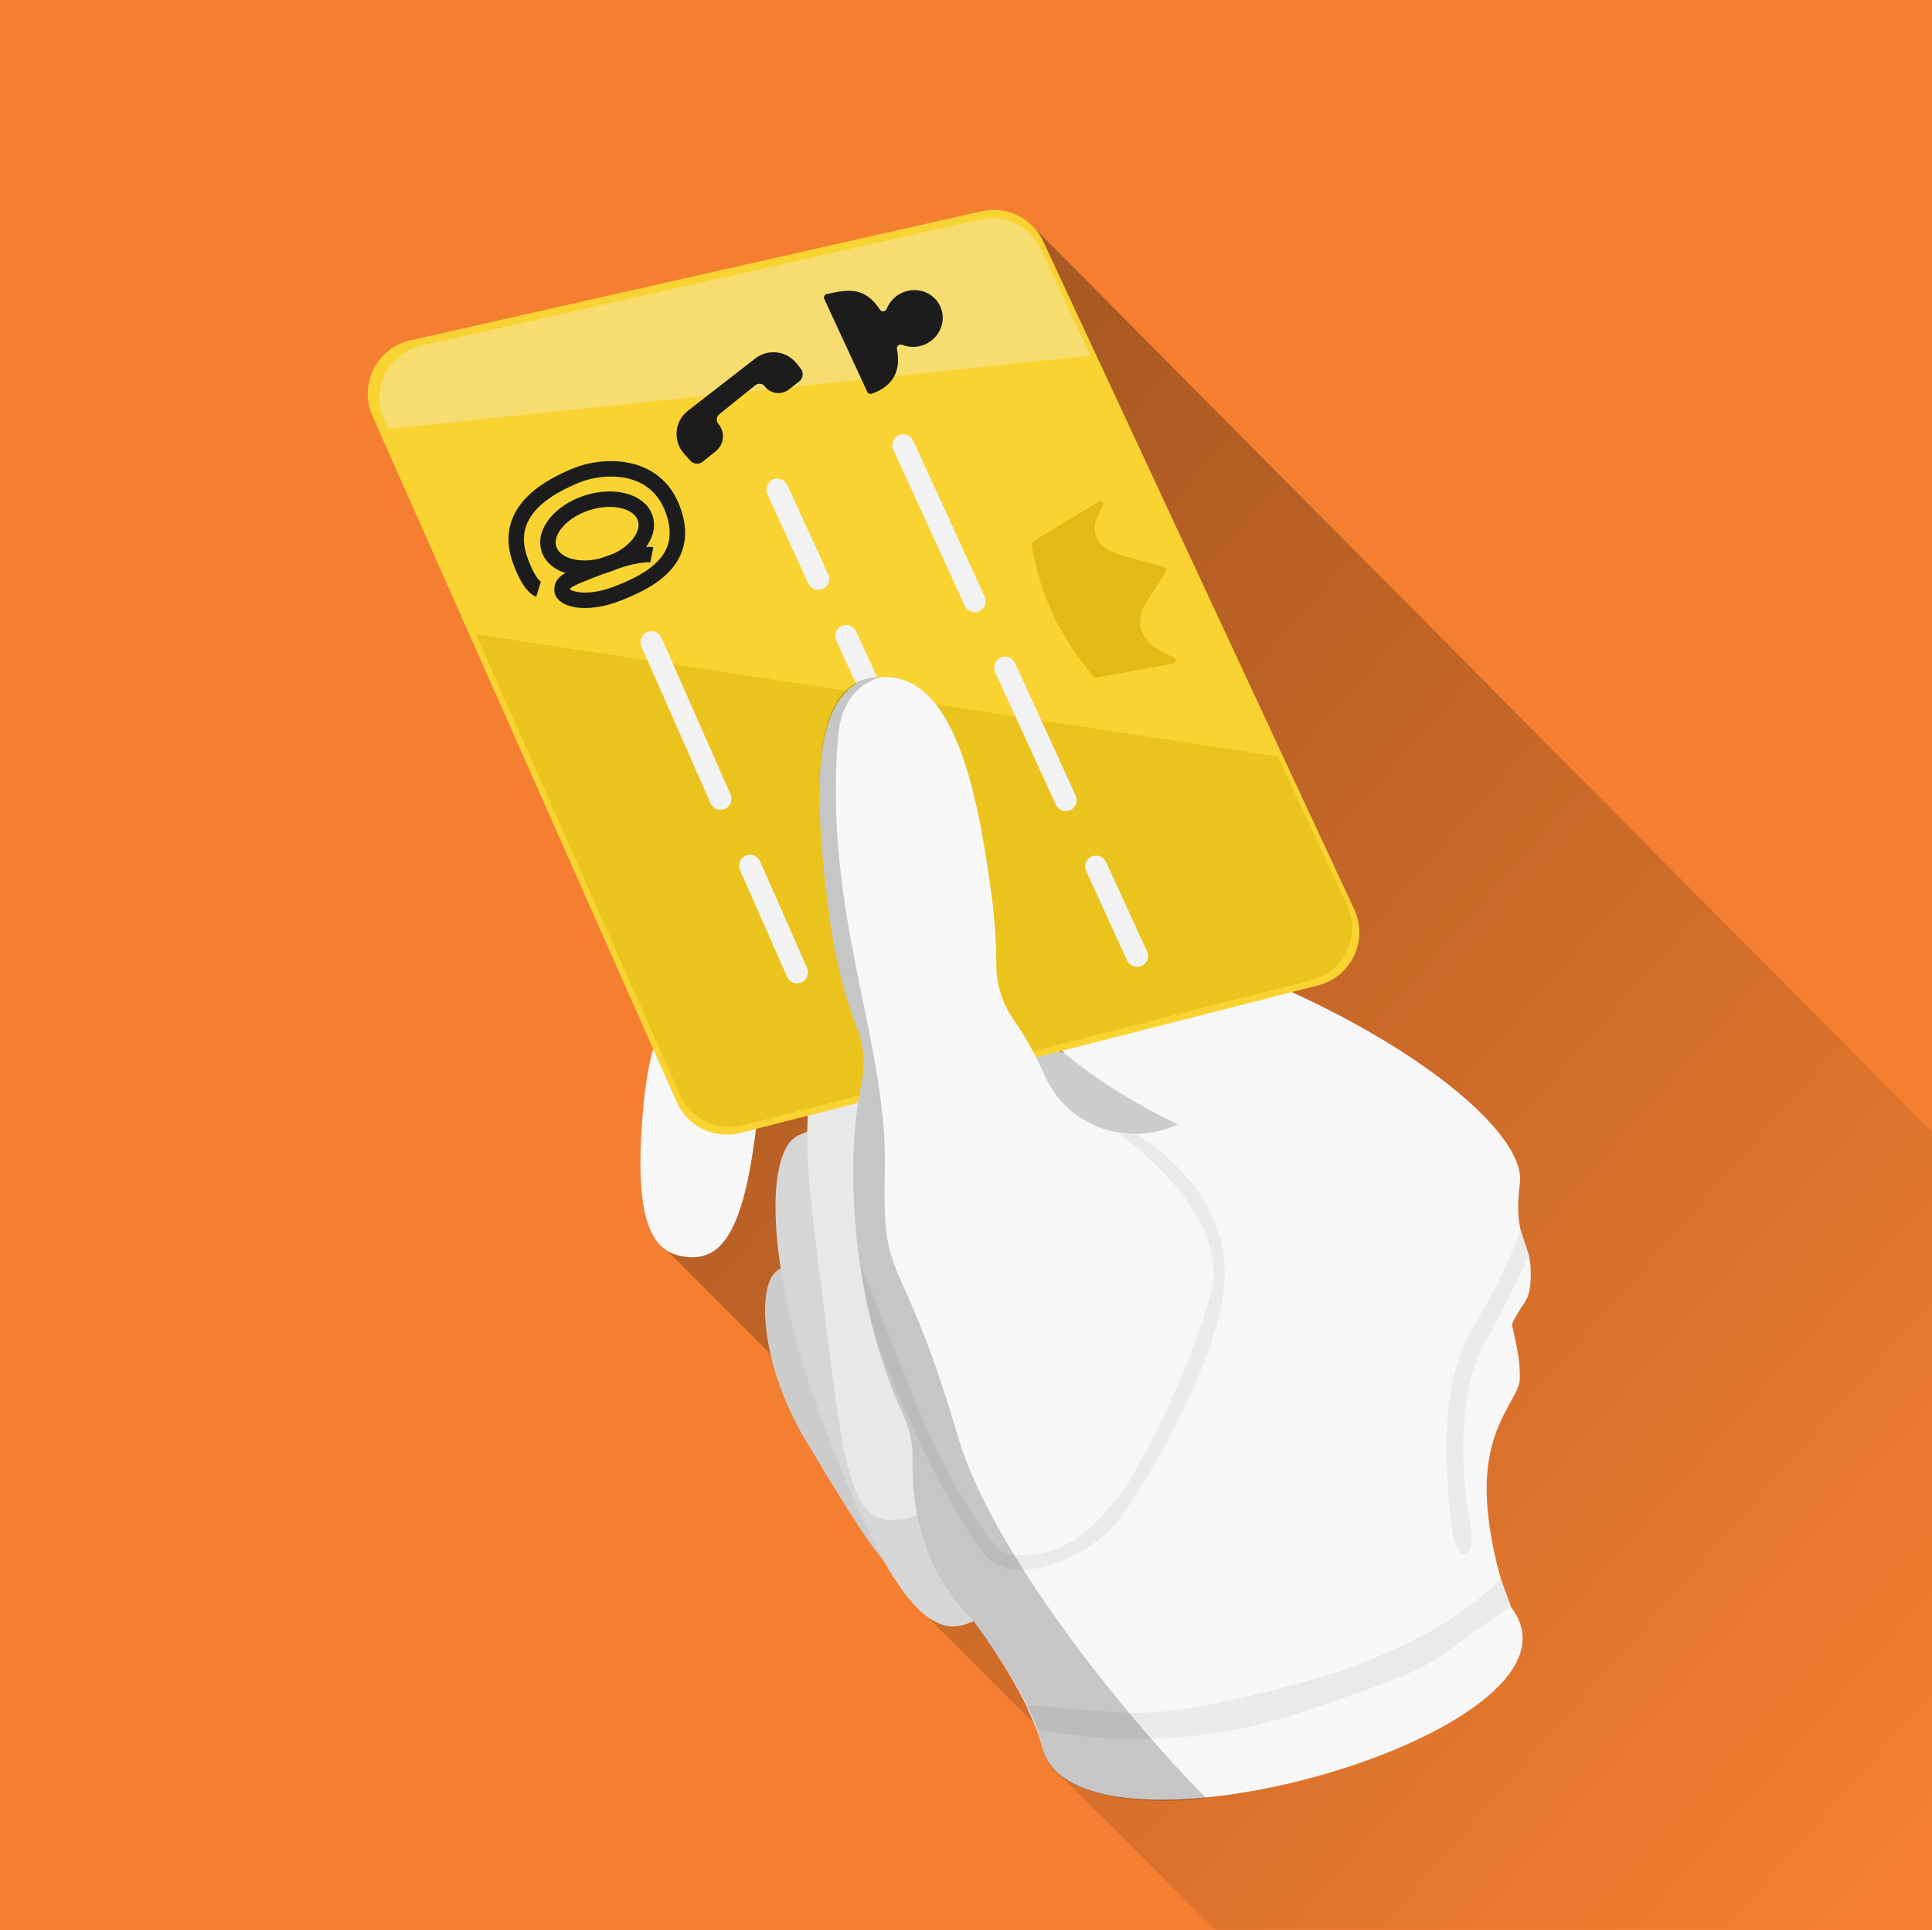
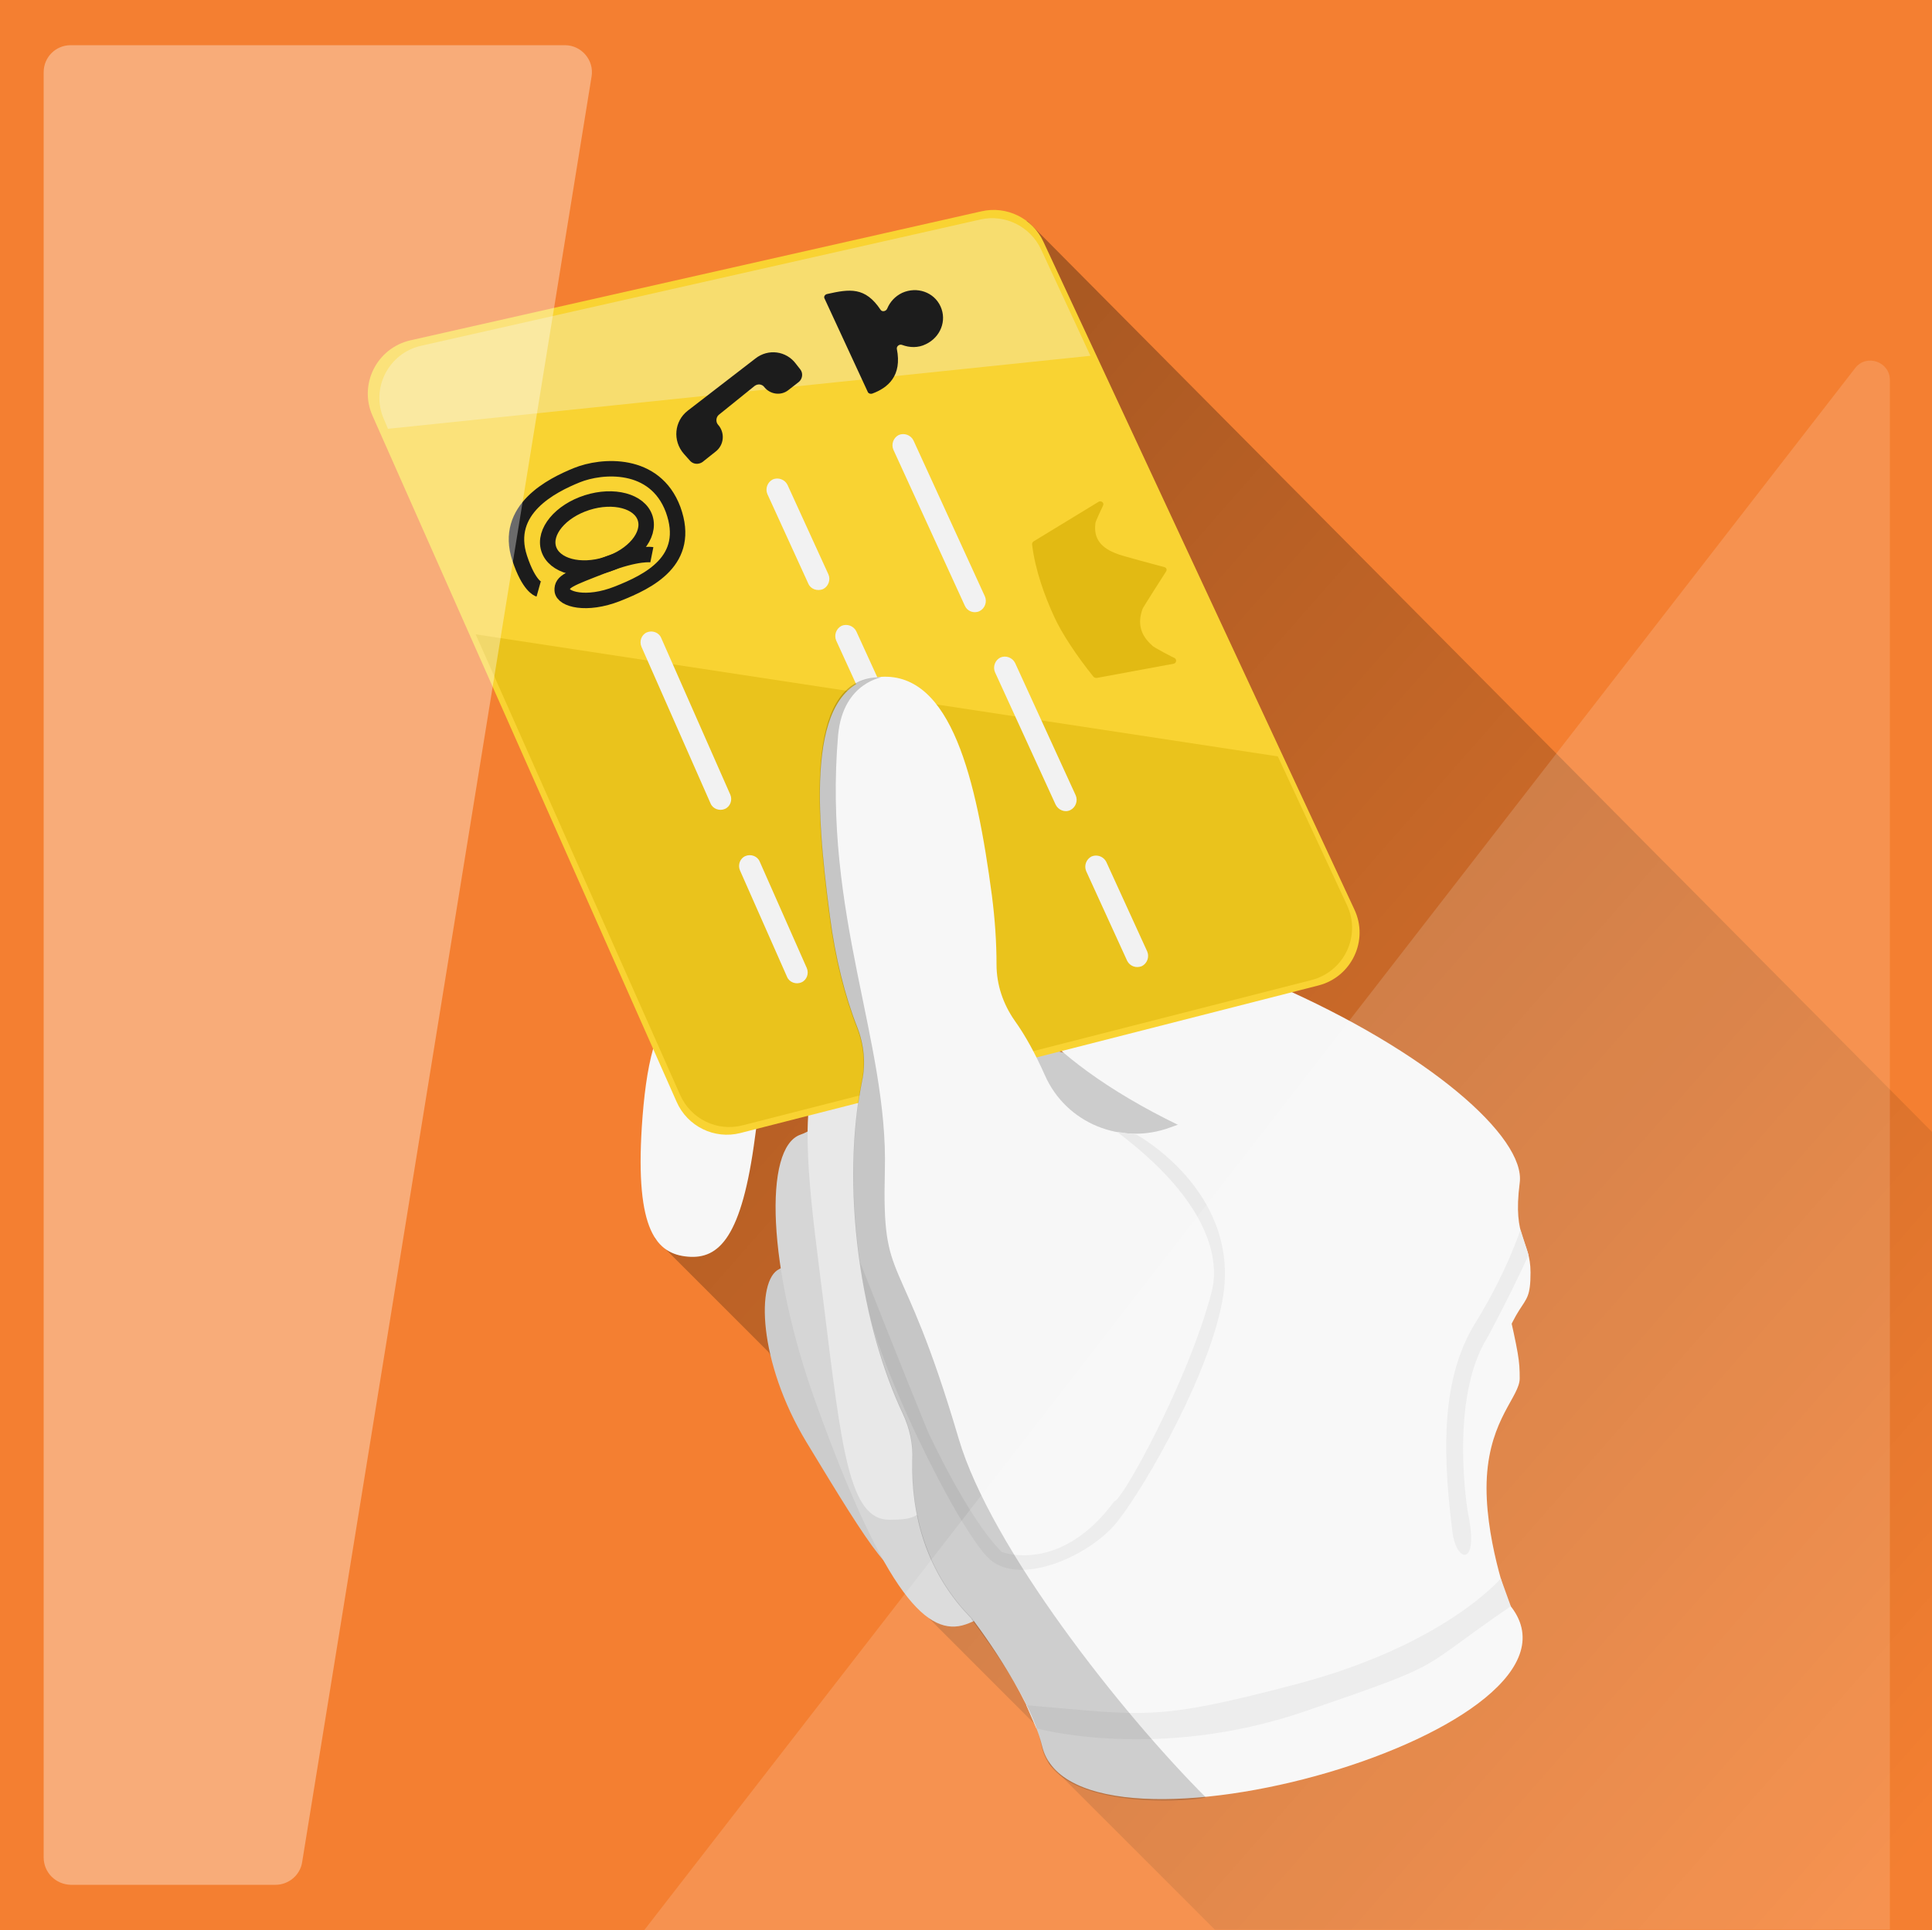
- <svg xmlns="http://www.w3.org/2000/svg" id="Слой_1" viewBox="0 0 500 499.507">
+ <svg xmlns="http://www.w3.org/2000/svg" id="Слой_1" viewBox="0 0 500 499.5">
  <style>.st2{fill:#ccc}.st5{fill:#f7f7f7}.st11{fill:#1c1c1c}.st12{fill:none;stroke:#1c1c1c;stroke-width:4;stroke-miterlimit:10}</style>
-   <path fill="#f47f31" d="M0-.246h500v500H0z" />
+   <path fill="#f47f31" d="M0-.2h500v500H0z" />
  <g id="fon">
-     <linearGradient id="SVGID_1_" gradientUnits="userSpaceOnUse" x1="-365.431" y1="614.41" x2="-217.101" y2="484.196" gradientTransform="matrix(2.16 0 0 -2.16 975.64 1514.36)">
+     <linearGradient id="SVGID_1_" gradientUnits="userSpaceOnUse" x1="-505.598" y1="82.164" x2="-357.267" y2="212.379" gradientTransform="matrix(2.16 0 0 2.16 1278.4 9.76)">
      <stop offset="0" stop-opacity=".3" />
      <stop offset="1" stop-opacity="0" />
    </linearGradient>
-     <path d="M169.506 320.606l29.402 29.402 40.977 68.44 28.582 28.583 3.019 9.588 42.888 42.888L500 499.49V293.006L266.23 57.548a.907.907 0 0 0-1.496.33l-95.228 262.728z" fill="url(#SVGID_1_)" />
+     <path d="M169.5 320.6l29.4 29.4 41 68.4 28.6 28.6 3 9.6 42.9 42.9H500V293L266.2 57.5c-.5-.5-1.3-.3-1.5.3l-95.2 262.8z" fill="url(#SVGID_1_)" />
  </g>
  <g id="palci_ruki">
-     <path class="st2" d="M237.715 408.146c-6.055 2.738-11.793-6.376-28.955-34.847-12.453-20.662-13.082-42.023-7.027-44.76 1.283-.58 6.09-4.365 7.899-3.412 6.728 3.545 8.845 22.257 16.675 39.581 9.937 21.984 17.463 40.701 11.408 43.438z" />
-     <path d="M249.904 420.46c-9.643 3.251-20.566-6.904-38.828-57.5-12.543-34.75-13.553-66.024-3.91-69.274 3.964-1.336 10.957-8.237 16.61-1.147 8.103 10.16 10.319 41.806 17.887 62.207 20.337 54.82 17.884 62.463 8.241 65.714z" fill="#d6d6d6" />
-     <path class="st2" d="M239.303 283.186c1.3-4.178 3.464-12.626 12.227-13.47 15.25-1.466 43.283 8.006 69.783 16.253 41.73 12.987 76.511 34.217 72.94 45.664-.872 2.794-2.303 12.4-6.711 13.697-13.659 4.017-47.588-8.083-79.133-17.899-41.728-12.987-72.669-32.796-69.106-44.245z" />
-     <path d="M230.166 393.4c-10.545.118-12.428-18.363-17.13-56.406-2.92-23.627-6.532-46.82-1.888-59.472 3.053-8.317 15.994-6.534 19.823-3.775 8.558 6.163 6.515 22.003 9.54 64.542 3.89 54.685.201 54.993-10.345 55.112z" fill="#e8e8e8" />
-     <path class="st5" d="M260.236 244.484c4.8-10.989 29.685-7.115 69.578 10.311s65.08 39.557 63.54 51.45c-1.905 14.702 2.815 14.65 2.815 23.198 0 12.271-3.776 1.887-12.272 35.87-3.47 13.883-53.118-62.71-71.466-70.725-39.893-17.427-56.995-39.116-52.195-50.104zm-64.866 49.861c-3.404 25.976-9.34 31.74-17.428 31.044s-13.645-6.797-11.862-33.566c1.026-15.402 3.451-28.472 10.322-31.164 1.1-.432 15.312.768 16.428.864 8.088.697 4.867 15.067 2.54 32.822z" />
+     <path class="st2" d="M237.7 408.1c-6.1 2.7-11.8-6.4-29-34.8-12.5-20.7-13.1-42-7-44.8 1.3-.6 6.1-4.4 7.9-3.4 6.7 3.5 8.8 22.3 16.7 39.6 9.9 22 17.5 40.7 11.4 43.4z" />
+     <path d="M249.9 420.5c-9.6 3.3-20.6-6.9-38.8-57.5-12.5-34.7-13.6-66-3.9-69.3 4-1.3 11-8.2 16.6-1.1 8.1 10.2 10.3 41.8 17.9 62.2 20.3 54.8 17.8 62.4 8.2 65.7z" fill="#d6d6d6" />
+     <path class="st2" d="M239.3 283.2c1.3-4.2 3.5-12.6 12.2-13.5 15.2-1.5 43.3 8 69.8 16.3 41.7 13 76.5 34.2 72.9 45.7-.9 2.8-2.3 12.4-6.7 13.7-13.7 4-47.6-8.1-79.1-17.9-41.7-13.1-72.7-32.9-69.1-44.3z" />
+     <path d="M230.2 393.4c-10.5.1-12.4-18.4-17.1-56.4-2.9-23.6-6.5-46.8-1.9-59.5 3.1-8.3 16-6.5 19.8-3.8 8.6 6.2 6.5 22 9.5 64.5 3.9 54.8.2 55.1-10.3 55.2z" fill="#e8e8e8" />
+     <path class="st5" d="M260.2 244.5c4.8-11 29.7-7.1 69.6 10.3s65.1 39.6 63.5 51.4c-1.9 14.7 2.8 14.7 2.8 23.2 0 12.3-3.8 1.9-12.3 35.9-3.5 13.9-53.1-62.7-71.5-70.7-39.8-17.4-56.9-39.1-52.1-50.1zm-64.8 49.8c-3.4 26-9.3 31.7-17.4 31s-13.6-6.8-11.9-33.6c1-15.4 3.5-28.5 10.3-31.2 1.1-.4 15.3.8 16.4.9 8.1.8 4.9 15.2 2.6 32.9z" />
  </g>
  <g id="vizitka">
-     <path d="M191.572 293.275l149.56-38.202c8.59-2.195 13.074-11.656 9.332-19.695L270 62.514a14.16 14.16 0 0 0-15.959-7.835L106.21 88.095c-8.701 1.967-13.438 11.392-9.823 19.548l78.737 177.65a14.16 14.16 0 0 0 16.45 7.982z" fill="#f9d332" />
-     <path d="M282.167 92.06l-12.833-27.57a13.857 13.857 0 0 0-15.619-7.67L109.031 89.526c-8.516 1.925-13.152 11.15-9.614 19.133l1.041 2.35 181.71-18.948z" fill="#f7dd6f" />
-     <path d="M192.195 291.288l147.243-37.596c8.458-2.16 12.872-11.471 9.188-19.382l-17.923-38.49-207.576-31.639L176 283.433a13.942 13.942 0 0 0 16.195 7.855z" fill="#eac31c" />
-     <path d="M298.184 167.142c-2.972-2.583-3.86-5.74-2.472-9.529-.049-.191 6.055-9.734 6.055-9.734a.768.768 0 0 0-.522-1.127s-12.02-3.233-12.134-3.393c-3.892-1.361-6.335-3.678-5.667-8.05-.145-.206 2.038-4.575 2.038-4.575.262-.717-.567-1.336-1.18-.882L267.36 140.14a.782.782 0 0 0-.31.716c.79 6.797 3.381 13.701 5.71 18.73 1.939 4.189 5.714 10.04 10.197 15.567.186.23.488.332.776.266l19.961-3.688c.744-.173.807-1.206.09-1.469.002-.001-5.536-2.876-5.6-3.12z" fill="#e2ba13" />
-     <path d="M249.68 156.818l-18.493-40.412a2.84 2.84 0 0 1 1.397-3.754 2.84 2.84 0 0 1 3.753 1.397l18.493 40.413a2.84 2.84 0 0 1-1.397 3.753 2.84 2.84 0 0 1-3.753-1.397zm-1.834 77.661l-31.424-68.67a2.84 2.84 0 0 1 1.397-3.753 2.84 2.84 0 0 1 3.753 1.397l31.424 68.669a2.84 2.84 0 0 1-1.397 3.753 2.839 2.839 0 0 1-3.753-1.396zm-63.948-26.521l-17.9-40.596a2.84 2.84 0 0 1 1.448-3.734 2.84 2.84 0 0 1 3.734 1.449l17.9 40.595a2.84 2.84 0 0 1-1.448 3.735 2.842 2.842 0 0 1-3.734-1.45zm89.35.362l-15.712-34.334a2.84 2.84 0 0 1 1.397-3.753 2.84 2.84 0 0 1 3.753 1.396l15.712 34.335a2.84 2.84 0 0 1-1.397 3.753 2.84 2.84 0 0 1-3.753-1.396zm-69.545 44.551l-12.188-27.64a2.84 2.84 0 0 1 1.449-3.734 2.84 2.84 0 0 1 3.734 1.449l12.188 27.64a2.84 2.84 0 0 1-1.449 3.734 2.84 2.84 0 0 1-3.734-1.449zm88.007-4.206l-10.606-23.176a2.84 2.84 0 0 1 1.396-3.754 2.84 2.84 0 0 1 3.754 1.397l10.606 23.176a2.84 2.84 0 0 1-1.397 3.754 2.84 2.84 0 0 1-3.753-1.397zm-82.514-97.608l-10.606-23.176a2.84 2.84 0 0 1 1.397-3.753 2.84 2.84 0 0 1 3.753 1.396l10.606 23.177a2.84 2.84 0 0 1-1.397 3.753 2.84 2.84 0 0 1-3.753-1.397z" fill="#f2f2f2" />
-     <path class="st11" d="M195.467 92.789l-17.42 13.532c-3.506 2.723-3.964 7.849-.996 11.15l1.61 1.793a2.335 2.335 0 0 0 3.204.256l3.41-2.749a4.917 4.917 0 0 0 .635-7.04 1.731 1.731 0 0 1 .223-2.477l9.34-7.532a1.73 1.73 0 0 1 2.464.3 4.394 4.394 0 0 0 6.196.815l2.714-2.108a2.336 2.336 0 0 0 .386-3.31l-1.123-1.394a7.648 7.648 0 0 0-10.643-1.236z" />
-     <ellipse transform="rotate(-107.661 154.534 138.148)" class="st12" cx="154.534" cy="138.148" rx="8.392" ry="13.085" />
-     <path class="st12" d="M168.696 143.611s-3.5-.697-12.521 2.788-10.802 4.053-10.717 6.374 6.15 4.074 14.292.895c8.142-3.18 19.23-8.646 14.373-21.765-4.667-12.604-18.54-11.477-24.901-8.864-6.36 2.612-19.048 8.766-14.764 21.492 2.448 7.274 4.904 8.035 4.904 8.035" />
-     <path class="st11" d="M232.112 90.272c-.14-.688.68-1.287 1.37-1.01a7.625 7.625 0 0 0 6.058-.176c3.784-1.753 5.477-6.144 3.78-9.808-1.696-3.664-6.14-5.215-9.924-3.462a7.64 7.64 0 0 0-3.927 4.148c-.272.695-1.278.863-1.663.284-4.008-6.015-8.032-5.42-13.777-4.136-.597.133-.963.728-.74 1.21l11.211 24.214c.177.382.66.538 1.121.376 4.16-1.469 7.905-4.612 6.49-11.64z" />
+     <path d="M191.6 293.3l149.6-38.2c8.6-2.2 13.1-11.7 9.3-19.7L270 62.5c-2.8-6-9.5-9.3-16-7.8L106.2 88.1c-8.7 2-13.4 11.4-9.8 19.5l78.7 177.6c2.8 6.4 9.8 9.8 16.5 8.1z" fill="#f9d332" />
+     <path d="M282.2 92.1l-12.8-27.6c-2.8-5.9-9.3-9.1-15.6-7.7L109 89.5c-8.5 1.9-13.2 11.2-9.6 19.1l1 2.4 181.8-18.9z" fill="#f7dd6f" />
+     <path d="M192.2 291.3l147.2-37.6c8.5-2.2 12.9-11.5 9.2-19.4l-17.9-38.5-207.6-31.6L176 283.4c2.8 6.3 9.6 9.6 16.2 7.9z" fill="#eac31c" />
+     <path d="M298.2 167.1c-3-2.6-3.9-5.7-2.5-9.5 0-.2 6.1-9.7 6.1-9.7.3-.5 0-1-.5-1.1 0 0-12-3.2-12.1-3.4-3.9-1.4-6.3-3.7-5.7-8-.1-.2 2-4.6 2-4.6.3-.7-.6-1.3-1.2-.9l-16.9 10.3c-.2.2-.3.4-.3.7.8 6.8 3.4 13.7 5.7 18.7 1.9 4.2 5.7 10 10.2 15.6.2.2.5.3.8.3l20-3.7c.7-.2.8-1.2.1-1.5-.1 0-5.7-2.9-5.7-3.2z" fill="#e2ba13" />
+     <path d="M249.7 156.8l-18.5-40.4c-.6-1.4 0-3.1 1.4-3.8 1.4-.6 3.1 0 3.8 1.4l18.5 40.4c.6 1.4 0 3.1-1.4 3.8-1.5.7-3.2 0-3.8-1.4zm-1.9 77.7l-31.4-68.7c-.6-1.4 0-3.1 1.4-3.8 1.4-.6 3.1 0 3.8 1.4l31.4 68.7c.6 1.4 0 3.1-1.4 3.8-1.4.6-3.1 0-3.8-1.4zM183.9 208L166 167.4c-.6-1.4 0-3.1 1.4-3.7 1.4-.6 3.1 0 3.7 1.4l17.9 40.6c.6 1.4 0 3.1-1.4 3.7-1.4.6-3.1 0-3.7-1.4zm89.3.3L257.5 174c-.6-1.4 0-3.1 1.4-3.8 1.4-.6 3.1 0 3.8 1.4l15.7 34.3c.6 1.4 0 3.1-1.4 3.8-1.4.7-3.1 0-3.8-1.4zm-69.5 44.6l-12.2-27.6c-.6-1.4 0-3.1 1.4-3.7 1.4-.6 3.1 0 3.7 1.4l12.2 27.6c.6 1.4 0 3.1-1.4 3.7-1.4.6-3.1 0-3.7-1.4zm88-4.2l-10.6-23.2c-.6-1.4 0-3.1 1.4-3.8 1.4-.6 3.1 0 3.8 1.4l10.6 23.2c.6 1.4 0 3.1-1.4 3.8-1.5.6-3.1 0-3.8-1.4zm-82.5-97.6l-10.6-23.2c-.6-1.4 0-3.1 1.4-3.8 1.4-.6 3.1 0 3.8 1.4l10.6 23.2c.6 1.4 0 3.1-1.4 3.8-1.5.6-3.2 0-3.8-1.4z" fill="#f2f2f2" />
+     <path class="st11" d="M195.5 92.8L178 106.3c-3.5 2.7-4 7.8-1 11.2l1.6 1.8c.8.9 2.2 1 3.2.3l3.4-2.7c2.2-1.7 2.5-4.9.6-7-.6-.7-.5-1.9.2-2.5l9.3-7.5c.8-.6 1.9-.5 2.5.3 1.5 1.9 4.3 2.3 6.2.8l2.7-2.1c1-.8 1.2-2.3.4-3.3l-1.1-1.4c-2.5-3.4-7.2-4-10.5-1.4z" />
+     <ellipse transform="rotate(-17.661 154.529 138.143)" class="st12" cx="154.5" cy="138.1" rx="13.1" ry="8.4" />
+     <path class="st12" d="M168.7 143.6s-3.5-.7-12.5 2.8-10.8 4.1-10.7 6.4 6.2 4.1 14.3.9c8.1-3.2 19.2-8.6 14.4-21.8-4.7-12.6-18.5-11.5-24.9-8.9-6.4 2.6-19 8.8-14.8 21.5 2.4 7.3 4.9 8 4.9 8" />
+     <path class="st11" d="M232.1 90.3c-.1-.7.7-1.3 1.4-1 1.9.7 4.1.8 6.1-.2 3.8-1.8 5.5-6.1 3.8-9.8-1.7-3.7-6.1-5.2-9.9-3.5-1.9.9-3.2 2.4-3.9 4.1-.3.7-1.3.9-1.7.3-4-6-8-5.4-13.8-4.1-.6.1-1 .7-.7 1.2l11.2 24.2c.2.4.7.5 1.1.4 4.1-1.5 7.8-4.6 6.4-11.6z" />
  </g>
  <g id="palec">
-     <path class="st5" d="M384.84 382.305c.944-15.104 8.496-20.768 8.496-25.488s-.275-6.296-3.441-20.14c-.005-.02-.017-.033-.023-.052-.871-12.01-5.081-23.145-12.933-32.087-16.887-19.233-45.963-23.158-74.035-12.673-12.773 4.77-27.08-1.02-32.576-13.498-2.38-5.402-5.018-10.158-7.824-14.112a25.148 25.148 0 0 1-4.664-14.549c0-5.653-.39-11.666-1.21-17.87-3.985-30.091-10.527-57.571-28.64-56.565-19.196 1.067-17.295 32.028-13.31 62.12 1.421 10.737 3.943 20.585 7.124 28.747a24.793 24.793 0 0 1 1.216 13.925c-2.547 12.544-3 28.209-.787 44.931 2.088 15.774 6.225 30.019 11.492 41.194a25.885 25.885 0 0 1 2.449 11.773c-.402 14.513 3.81 28.127 13.083 38.688a51.151 51.151 0 0 0 2.244 2.392v.001s14.839 19.228 18.174 33.118c8.429 35.104 148.178-4.468 120.83-36.815 0 0-6.609-17.936-5.665-33.04z" />
-     <path d="M294.068 293.717s26.498 14.38 22.473 41.55c-2.863 19.327-19.938 49.066-27.169 58.363-7.044 9.057-25.157 17.107-33.207 10.063s-31.16-53.988-32.686-70.767l-1.038-6.425s10.58 26.88 17.624 43.986c0 0 10.063 22.138 19.12 31.194 0 0 15.093 6.038 29.18-13.081 1.494.57 18.967-30.484 25.157-54.338 1.007-4.025 3.795-20.023-24.54-41.256l5.086.711zm99.452 24.573s-3.522 10.94-11.572 24.02-9.056 30.189-6.037 54.339c1.006 8.05 7.043 9.056 4.025-5.031 0 0-5.032-29.182 5.03-45.282 0 0 5.032-9.057 10.68-21.362l-2.127-6.684zm-5.13 90.32s-14.492 17.22-52.73 27.283c-37.056 9.752-39.244 8.05-70.104 5.494l2.602 5.951s31.277 8.68 69.515-4.401 28.175-10.063 53.332-27.17l-2.615-7.157z" fill="#eaeaea" />
-     <path d="M227.99 175.271c-19.224-.16-17.295 32.028-13.31 62.12 1.421 10.737 3.943 20.585 7.124 28.747a24.793 24.793 0 0 1 1.216 13.925c-2.547 12.544-3 28.209-.787 44.931 2.088 15.774 6.225 30.019 11.492 41.194a25.885 25.885 0 0 1 2.449 11.773c-.402 14.513 3.81 28.127 13.083 38.688a51.151 51.151 0 0 0 2.244 2.392v.001c-.417.075 15.365 19.1 18.174 33.118 3.597 17.947 42.994 13.77 42.358 13.132-21.667-21.667-55.62-64.579-63.918-92.793-15.094-51.32-19.927-38.23-19.119-69.433.865-33.37-16.1-66.413-12.075-112.701 1.243-14.29 12.251-15.084 11.069-15.094z" opacity=".2" />
+     <path class="st5" d="M384.8 382.3c.9-15.1 8.5-20.8 8.5-25.5s-.3-6.3-3.4-20.1v-.1c-.9-12-5.1-23.1-12.9-32.1-16.9-19.2-46-23.2-74-12.7-12.8 4.8-27.1-1-32.6-13.5-2.4-5.4-5-10.2-7.8-14.1-3-4.3-4.7-9.3-4.7-14.5 0-5.7-.4-11.7-1.2-17.9-4-30.1-10.5-57.6-28.6-56.6-19.2 1.1-17.3 32-13.3 62.1 1.4 10.7 3.9 20.6 7.1 28.7 1.7 4.4 2.2 9.3 1.2 13.9-2.5 12.5-3 28.2-.8 44.9 2.1 15.8 6.2 30 11.5 41.2 1.7 3.7 2.6 7.7 2.4 11.8-.4 14.5 3.8 28.1 13.1 38.7.7.8 1.5 1.6 2.2 2.4 0 0 14.8 19.2 18.2 33.1 8.4 35.1 148.2-4.5 120.8-36.8 0 .1-6.6-17.8-5.7-32.9z" />
+     <path d="M294.1 293.7s26.5 14.4 22.5 41.5c-2.9 19.3-19.9 49.1-27.2 58.4-7 9.1-25.2 17.1-33.2 10.1s-31.2-54-32.7-70.8l-1-6.4s10.6 26.9 17.6 44c0 0 10.1 22.1 19.1 31.2 0 0 15.1 6 29.2-13.1 1.5.6 19-30.5 25.2-54.3 1-4 3.8-20-24.5-41.3l5 .7zm99.4 24.6s-3.5 10.9-11.6 24-9.1 30.2-6 54.3c1 8.1 7 9.1 4-5 0 0-5-29.2 5-45.3 0 0 5-9.1 10.7-21.4l-2.1-6.6zm-5.1 90.3s-14.5 17.2-52.7 27.3c-37.1 9.8-39.2 8.1-70.1 5.5l2.6 6s31.3 8.7 69.5-4.4 28.2-10.1 53.3-27.2l-2.6-7.2z" fill="#eaeaea" />
+     <path d="M228 175.3c-19.2-.2-17.3 32-13.3 62.1 1.4 10.7 3.9 20.6 7.1 28.7 1.7 4.4 2.2 9.3 1.2 13.9-2.5 12.5-3 28.2-.8 44.9 2.1 15.8 6.2 30 11.5 41.2 1.7 3.7 2.6 7.7 2.4 11.8-.4 14.5 3.8 28.1 13.1 38.7.7.8 1.5 1.6 2.2 2.4-.4.1 15.4 19.1 18.2 33.1 3.6 17.9 43 13.8 42.4 13.1-21.7-21.7-55.6-64.6-63.9-92.8-15.1-51.3-19.9-38.2-19.1-69.4.9-33.4-16.1-66.4-12.1-112.7 1.3-14.2 12.3-15 11.1-15z" opacity=".2" />
  </g>
+   <path d="M11.3 480.8V18.7c0-3.9 3.1-7 7-7h127.9c4.3 0 7.6 3.9 6.9 8.1L78.2 482c-.5 3.4-3.5 5.9-6.9 5.9h-53c-3.9-.1-7-3.2-7-7.1z" opacity=".35" fill="#fff" />
+   <path d="M166.6 499.8L480.1 95.3c2.9-3.8 9-1.7 9 3.1v401.1l-322.5.3z" opacity=".15" fill="#fff" />
</svg>
